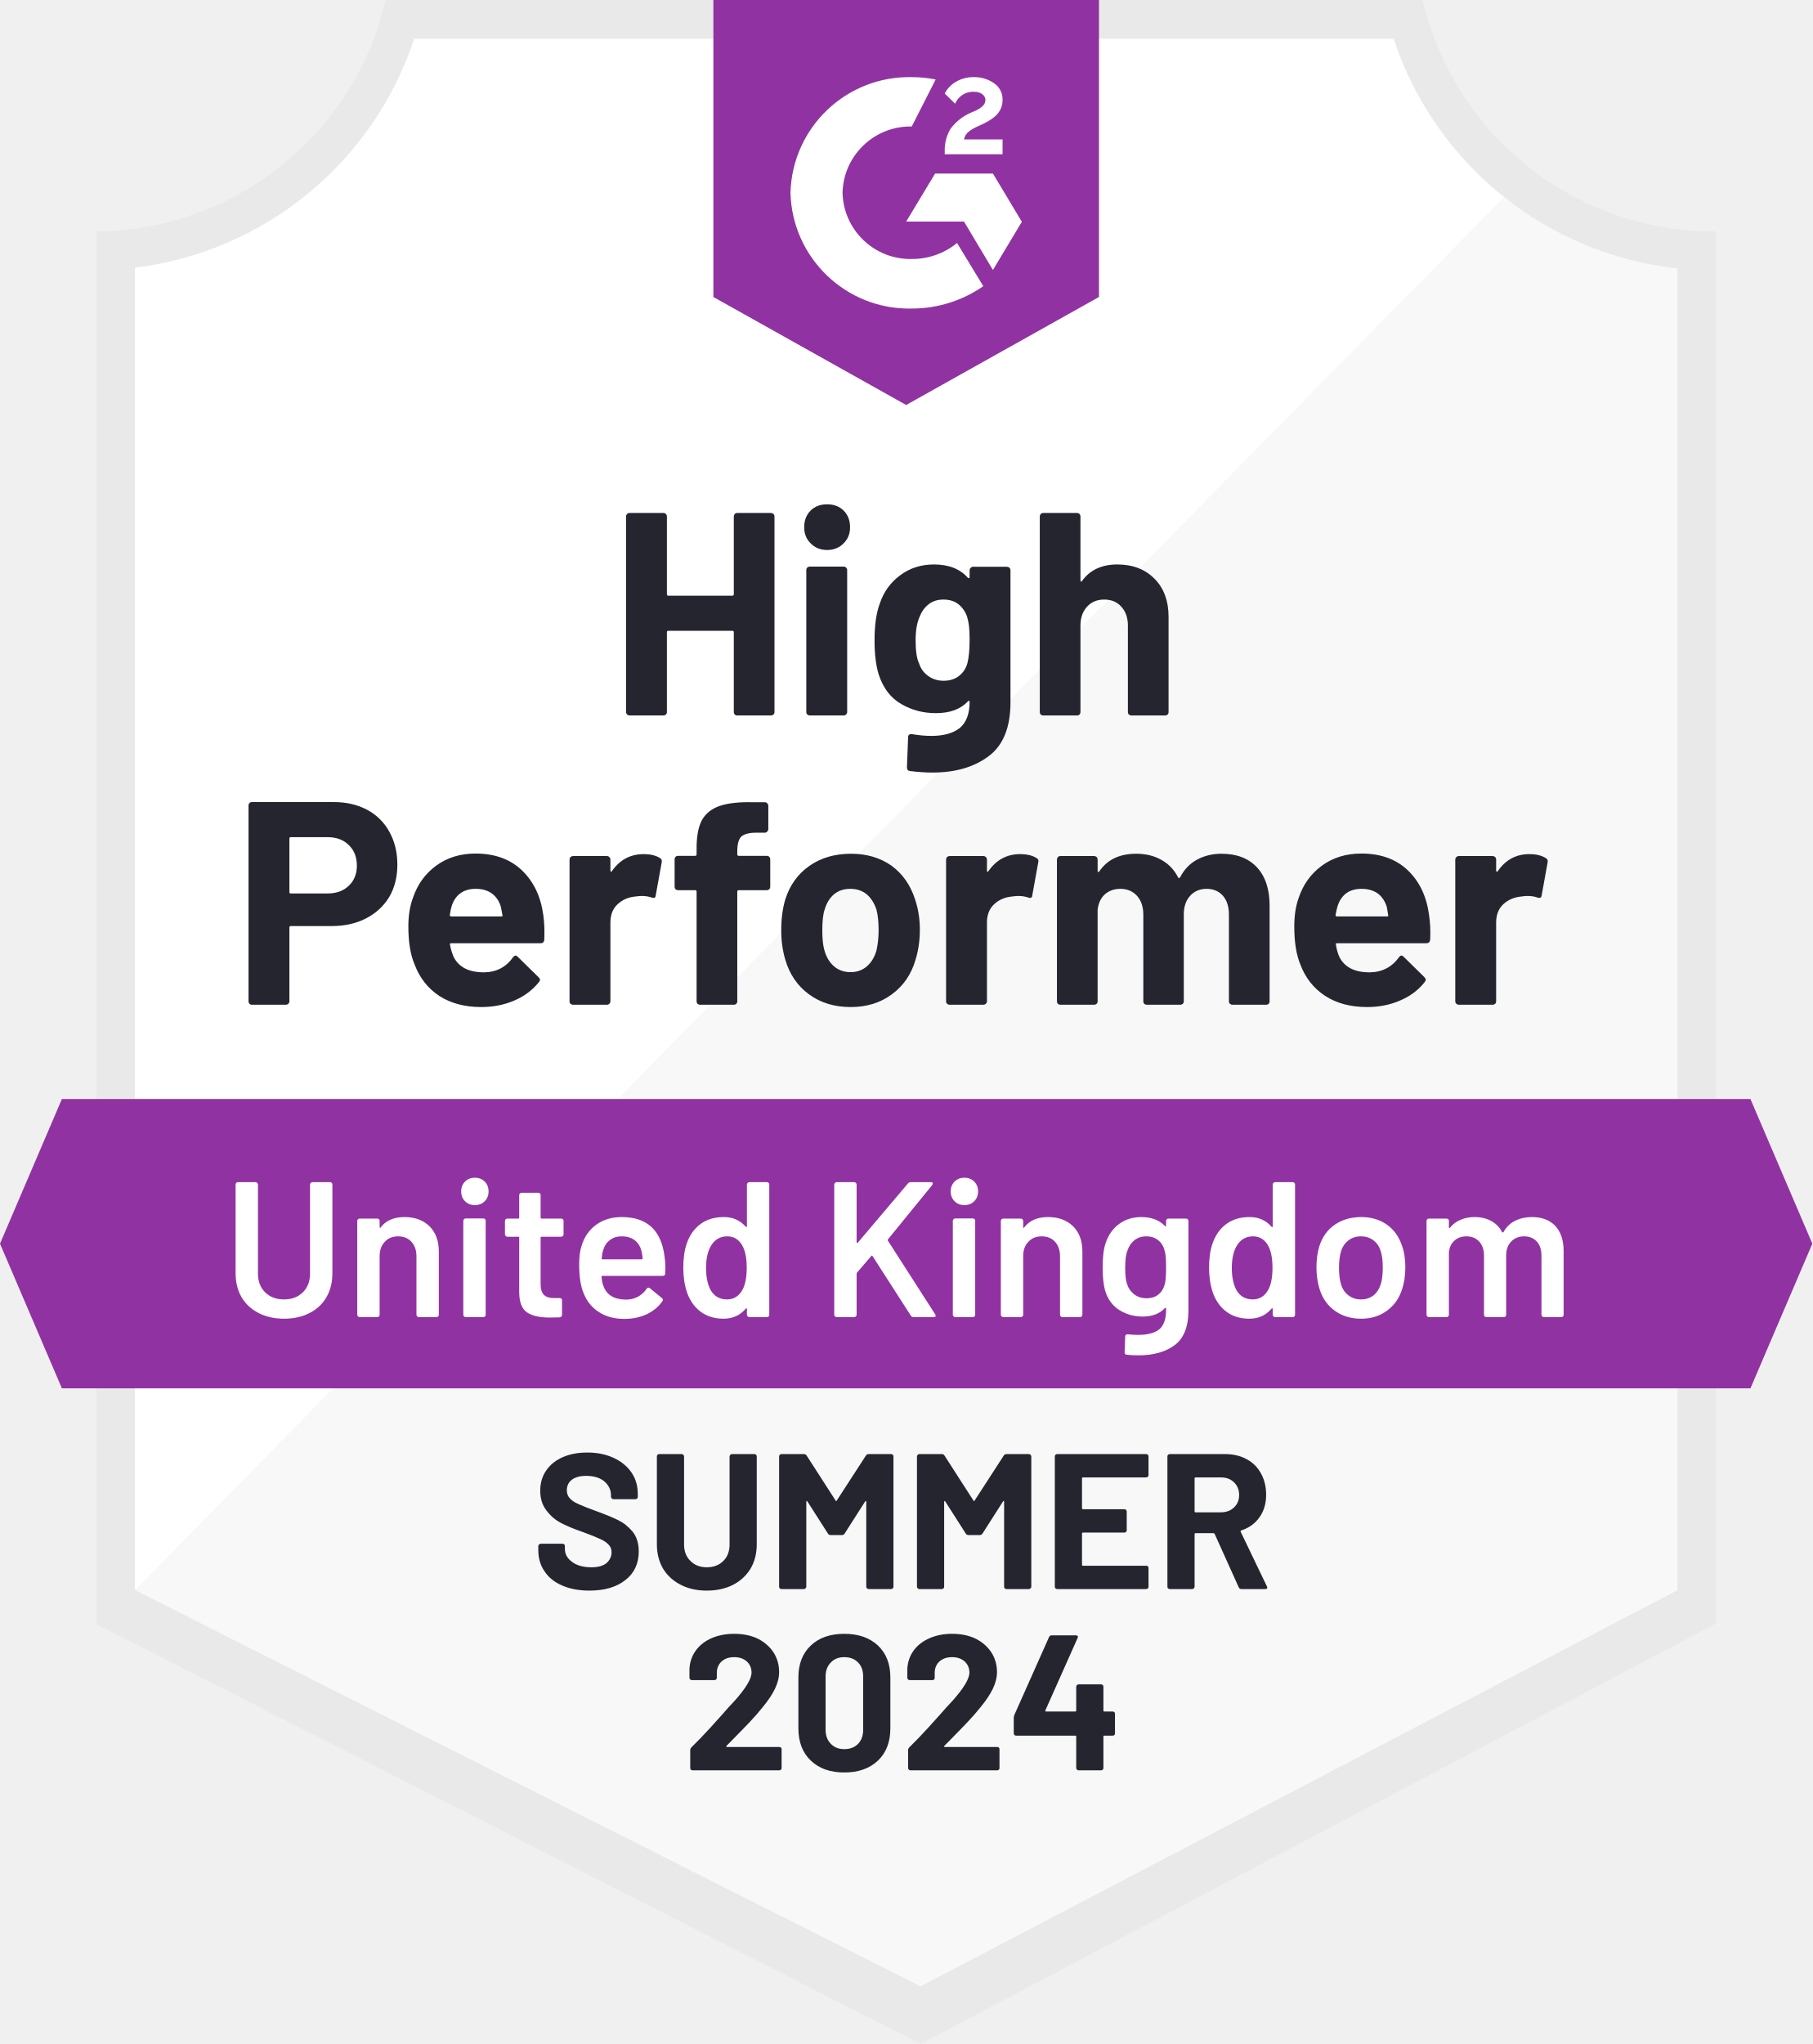
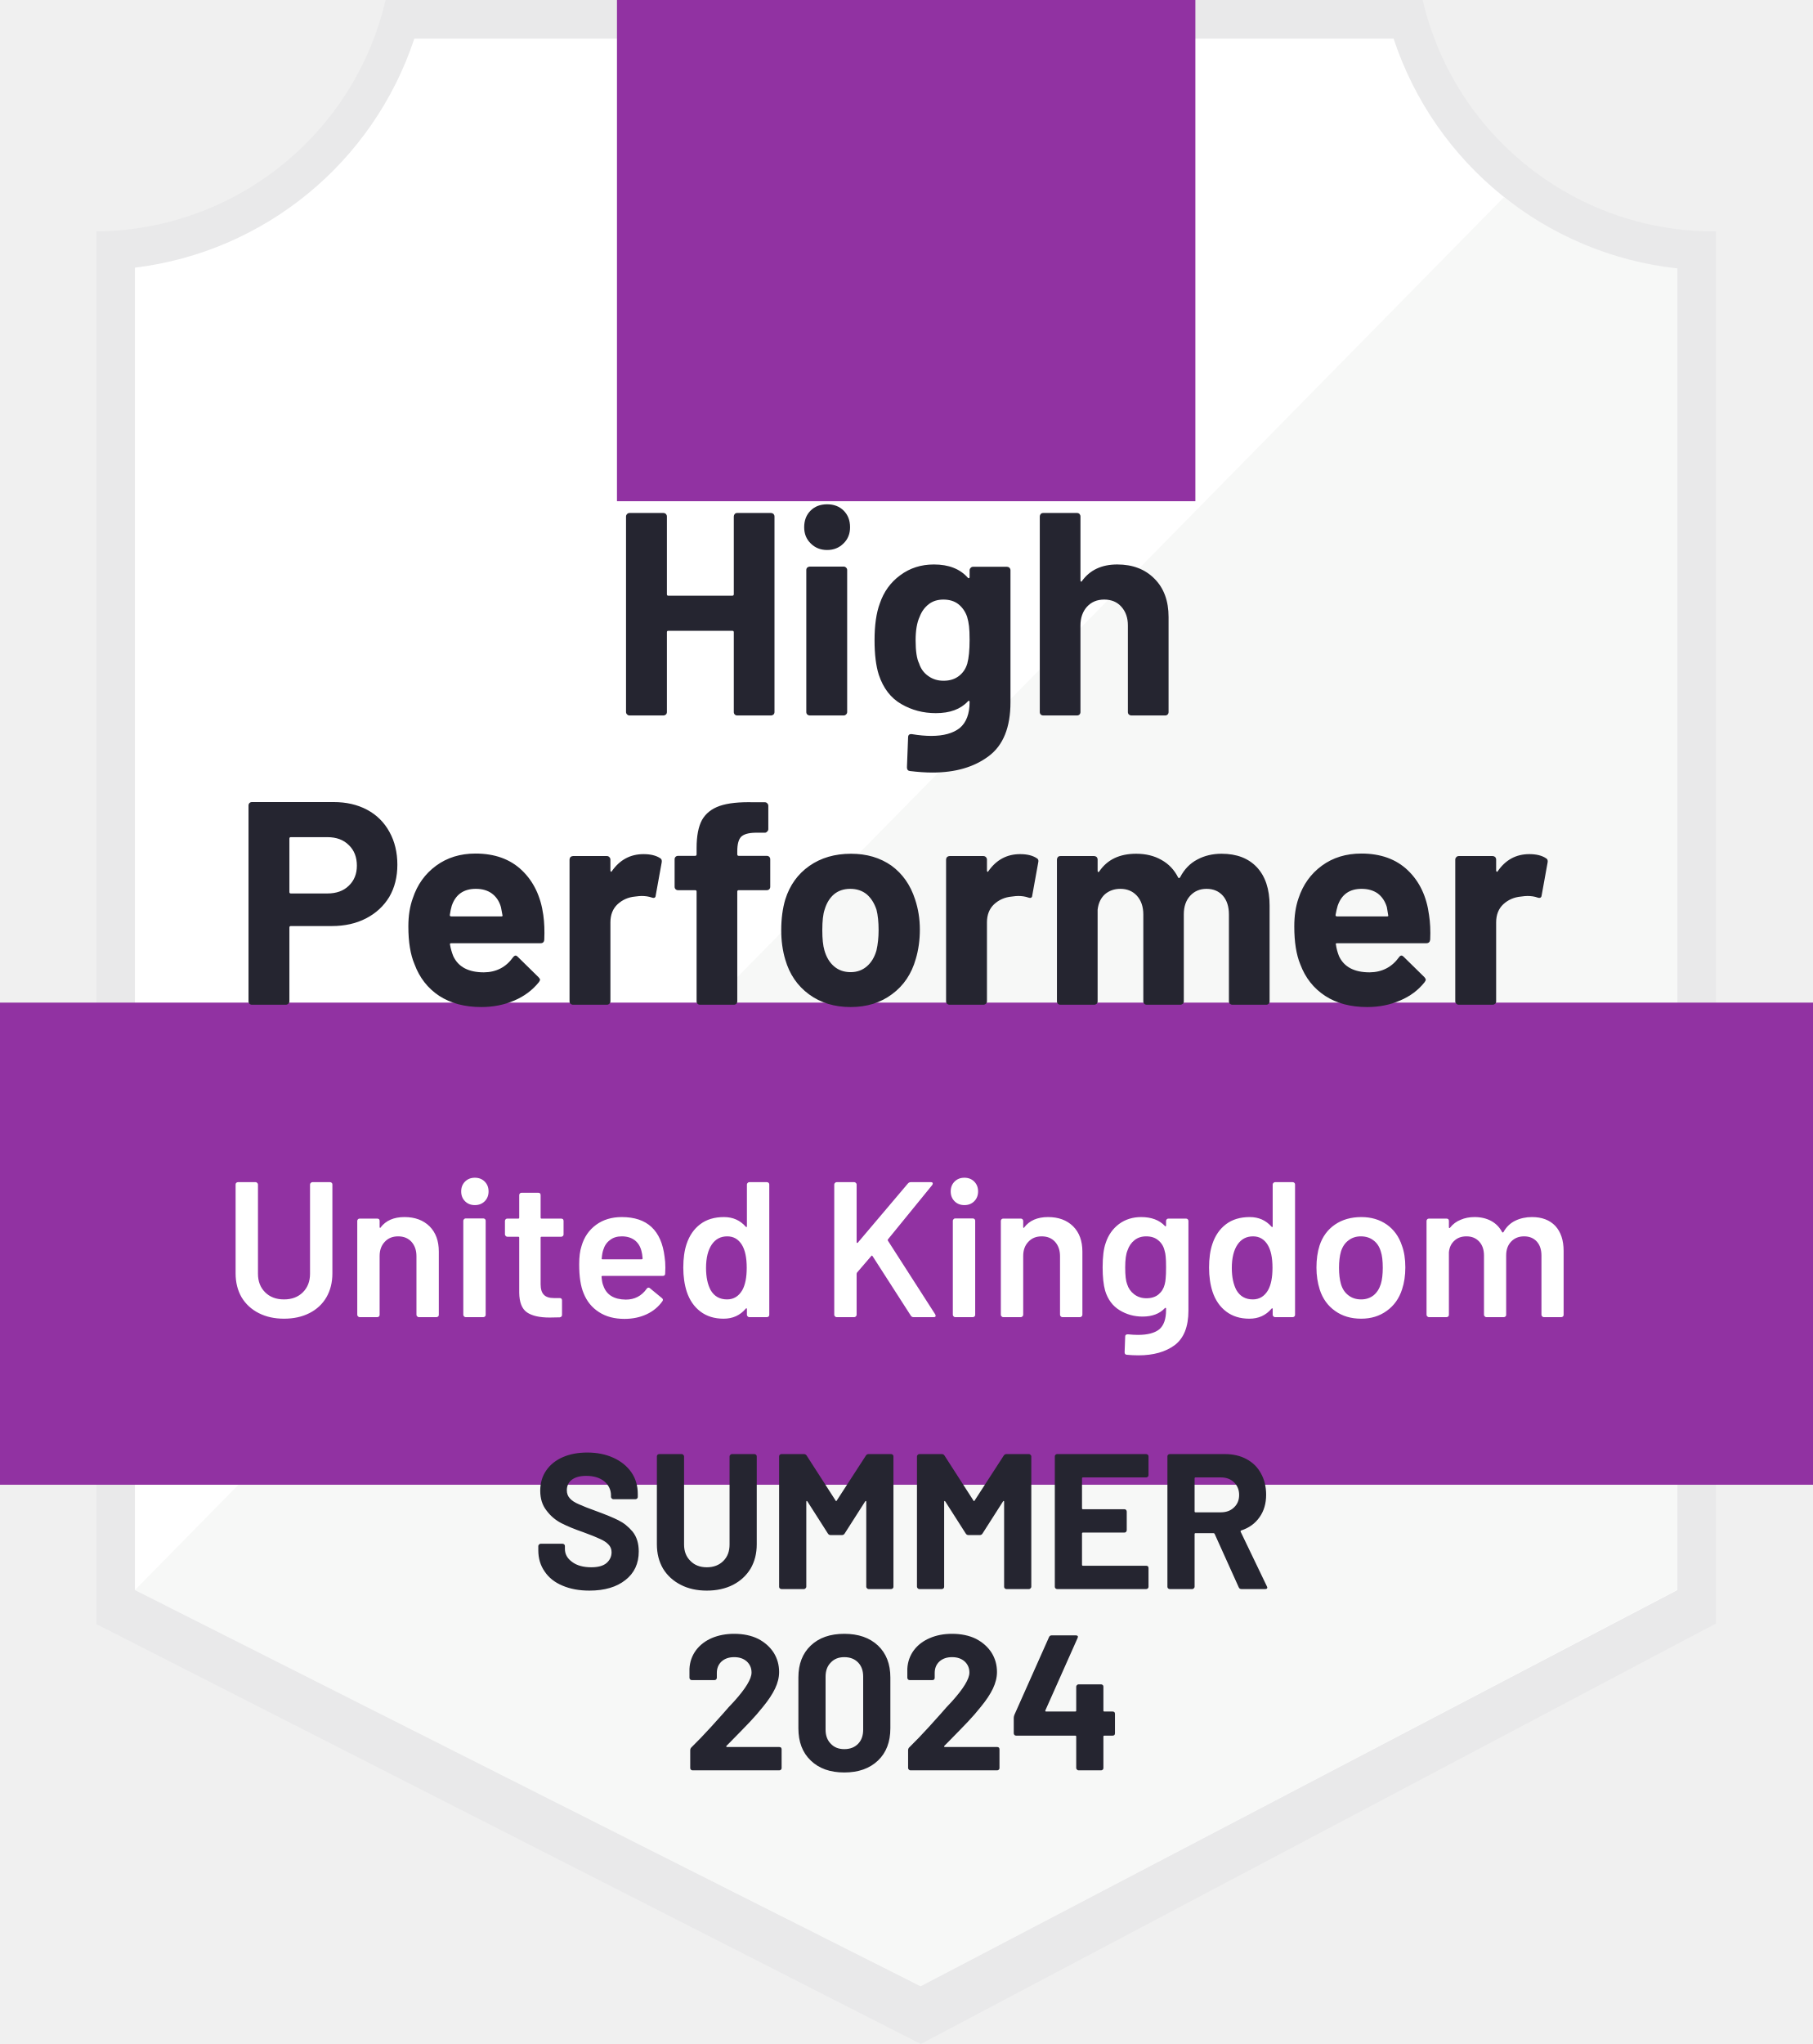
<svg xmlns="http://www.w3.org/2000/svg" id="Layer_1" data-name="Layer 1" viewBox="0 0 94 105.99">
  <g id="container">
    <defs>
-       <clipPath id="clip-path">
+       <clipPath id="clipPath">
        <path d="M90.79 56.99H3.21L0 64.49l3.21 7.5h87.58l3.21-7.5-3.21-7.5z" class="cls-1" />
      </clipPath>
-       <clipPath id="clip-path-2">
+       <clipPath id="clipPath-2">
        <path d="M0-1.01h94v122H0z" style="fill:none" />
      </clipPath>
-       <clipPath id="clip-path-3">
+       <clipPath id="clipPath-3">
        <path d="m47 21 10-5.6V0H37v15.4Zm2-13.14a2.15 2.15 0 0 1 .3-1.18 2.61 2.61 0 0 1 1.06-.84l.24-.1c.41-.2.51-.37.51-.57s-.22-.41-.57-.41a1 1 0 0 0-1 .62L49 4.85a1.49 1.49 0 0 1 .6-.62 1.72 1.72 0 0 1 .89-.23 1.77 1.77 0 0 1 1.06.31 1 1 0 0 1 .45.86c0 .58-.34.93-1 1.25l-.37.17c-.38.19-.57.35-.63.64h2V8h-3ZM51.5 9l1.5 2.5-1.5 2.5-1.5-2.51h-3L48.5 9Zm-4.21-5a6.36 6.36 0 0 1 1.24.12l-1.24 2.44A3.52 3.52 0 0 0 43.7 10a3.52 3.52 0 0 0 3.59 3.43 3.68 3.68 0 0 0 2.35-.83L51 14.84A6.5 6.5 0 0 1 47.29 16 6.16 6.16 0 0 1 41 10a6.16 6.16 0 0 1 6.29-6Z" class="cls-1" />
      </clipPath>
-       <style>.cls-1{fill:none;clip-rule:evenodd}.cls-7{clip-path:url(#clip-path-2)}</style>
+       <style>.cls-1{fill:none;clip-rule:evenodd}.cls-7{clipPath:url(#clipPath-2)}</style>
    </defs>
    <path d="M47.82 103 6.63 82.45V13.88A17.67 17.67 0 0 0 21.29 2h51.34A17.69 17.69 0 0 0 87.5 13.92v68.53Z" style="fill:#fff" />
    <path d="M7 82.45 47.74 103 87 82.43V13.92a19.46 19.46 0 0 1-9-3.69Z" style="fill:#f7f8f7" />
    <path d="M89 12h-.13A15.51 15.51 0 0 1 73.79 0H20A15.53 15.53 0 0 1 5 12v72.22l1.42.72 40.14 20.44 1.2.61 1.19-.63 38.66-20.44 1.39-.73V14Zm-41.26 91L7 82.45V13.88A17.5 17.5 0 0 0 21.49 2h50.79A17.52 17.52 0 0 0 87 13.92v68.53Z" style="fill:#e9e9ea" />
-     <g class="cls-7" style="clip-path:url(#clip-path)">
+     <g class="cls-7" style="clipPath:url(#clipPath)">
      <path id="banner" fill="#9132a2" d="M-5 51.99H99v25H-5z" class="cls-8" />
    </g>
-     <g class="cls-7" style="clip-path:url(#clip-path-3)">
+     <g class="cls-7" style="clipPath:url(#clipPath-3)">
      <path id="logo" fill="#9132a2" d="M32-5.01h30v31H32z" class="cls-10" />
    </g>
    <path fill="#252530" d="M5.25-10.51q.99 0 1.74.4t1.16 1.15q.41.74.41 1.7 0 .95-.42 1.67-.43.71-1.2 1.11-.77.4-1.78.4H3.03q-.07 0-.07.08v3.82q0 .08-.06.13-.05.05-.13.05H1.02Q.94 0 .89-.05T.84-.18v-10.15q0-.08.05-.13t.13-.05h4.23Zm-.32 4.74q.7 0 1.11-.4.42-.4.42-1.04 0-.67-.42-1.07-.41-.41-1.11-.41h-1.9q-.07 0-.07.08v2.76q0 .08.07.08h1.9Zm11.2 1.12q.08.57.05 1.27-.01.19-.19.19h-4.63q-.09 0-.07.07.05.3.17.6.39.84 1.59.84.96-.01 1.51-.78.07-.09.14-.09.04 0 .1.06l1.08 1.06q.08.08.08.14 0 .03-.06.12-.5.62-1.27.95-.79.34-1.72.34-1.28 0-2.18-.58-.89-.59-1.28-1.64-.32-.75-.32-1.96 0-.83.23-1.46.35-1.06 1.21-1.69.86-.63 2.04-.63 1.5 0 2.41.87.91.87 1.11 2.32Zm-3.5-1.36q-.95 0-1.25.88-.06.2-.1.48 0 .07.08.07h2.59q.09 0 .06-.07-.08-.43-.08-.42-.13-.45-.47-.7-.33-.24-.83-.24Zm8.7-1.8q.54 0 .86.21.11.06.08.22l-.31 1.71q-.01.18-.21.11-.23-.08-.52-.08-.12 0-.34.03-.53.05-.91.4-.37.35-.37.94v4.09q0 .08-.06.13-.05.05-.12.05h-1.76q-.07 0-.13-.05-.05-.05-.05-.13v-7.35q0-.07.05-.13.06-.05.13-.05h1.76q.07 0 .12.05.06.06.06.13v.57q0 .04.03.06.02.02.04-.02.62-.89 1.65-.89Zm6.39.09q.08 0 .13.05t.05.13v1.42q0 .08-.05.13t-.13.05h-1.45q-.08 0-.08.07v5.69q0 .08-.05.13t-.13.05h-1.75q-.08 0-.13-.05t-.05-.13v-5.69q0-.07-.08-.07h-.88q-.08 0-.13-.05t-.05-.13v-1.42q0-.08.05-.13t.13-.05H24q.08 0 .08-.08v-.33q0-.93.28-1.45.29-.51.92-.73.64-.22 1.77-.19h.57q.07 0 .12.05.06.06.06.13v1.21q0 .08-.06.13-.05.06-.12.06h-.5q-.52.01-.73.21-.2.21-.2.75v.16q0 .08.08.08h1.45ZM32.07.12q-1.26 0-2.16-.66-.9-.66-1.23-1.8-.21-.7-.21-1.53 0-.88.21-1.59.35-1.11 1.25-1.74.9-.63 2.16-.63 1.22 0 2.1.62.86.63 1.22 1.74.25.75.25 1.57 0 .81-.21 1.52-.33 1.17-1.23 1.83-.89.67-2.15.67Zm0-1.81q.49 0 .84-.3t.5-.83q.11-.48.11-1.05 0-.63-.11-1.06-.17-.51-.51-.8-.35-.28-.85-.28t-.84.28q-.34.29-.49.8-.12.35-.12 1.06 0 .68.11 1.05.15.53.5.83.35.3.86.3Zm8.79-6.12q.54 0 .86.21.12.06.08.22l-.31 1.71q-.01.18-.21.11-.23-.08-.52-.08-.12 0-.33.03-.54.05-.92.4-.37.35-.37.94v4.09q0 .08-.06.13-.05.05-.13.05H37.2q-.07 0-.13-.05-.05-.05-.05-.13v-7.35q0-.07.05-.13.06-.05.13-.05h1.75q.08 0 .13.05.06.06.06.13v.57q0 .04.02.06.04.02.05-.02.62-.89 1.65-.89Zm10.45-.02q1.17 0 1.83.7.66.71.66 1.99v4.96q0 .08-.05.13t-.12.05h-1.76q-.07 0-.13-.05-.05-.05-.05-.13v-4.5q0-.61-.31-.97-.32-.36-.85-.36-.52 0-.85.36-.33.36-.33.96v4.51q0 .08-.05.13-.06.05-.13.05h-1.74q-.08 0-.13-.05t-.05-.13v-4.5q0-.6-.33-.97-.33-.36-.86-.36-.47 0-.8.28-.32.29-.38.8v4.75q0 .08-.05.13-.06.05-.13.05h-1.75q-.08 0-.13-.05t-.05-.13v-7.35q0-.07.05-.13.05-.05.13-.05h1.75q.07 0 .13.05.05.06.05.13v.59q0 .04.03.06.03.01.06-.04.62-.91 1.91-.91.75 0 1.31.32.56.31.86.9.04.09.11 0 .32-.62.89-.92.56-.3 1.26-.3Zm10.76 3.18q.09.57.06 1.27-.02.19-.2.19H57.3q-.09 0-.06.07.04.3.16.6.39.84 1.59.84.96-.01 1.52-.78.06-.09.13-.09.05 0 .11.06l1.08 1.06q.07.08.07.14 0 .03-.06.12-.49.62-1.27.95-.78.34-1.71.34-1.29 0-2.18-.58-.9-.59-1.29-1.64-.31-.75-.31-1.96 0-.83.22-1.46.35-1.06 1.21-1.69.86-.63 2.05-.63 1.5 0 2.41.87.91.87 1.1 2.32Zm-3.5-1.36q-.94 0-1.24.88-.06.2-.11.48 0 .07.08.07h2.59q.09 0 .06-.07-.07-.43-.07-.42-.14-.45-.47-.7-.34-.24-.84-.24Zm8.7-1.8q.54 0 .86.21.12.06.09.22l-.31 1.71q-.02.18-.22.11-.22-.08-.52-.08-.12 0-.33.03-.54.05-.92.4-.37.35-.37.94v4.09q0 .08-.05.13-.06.05-.13.05h-1.76q-.07 0-.12-.05-.06-.05-.06-.13v-7.35q0-.07.06-.13.05-.05.12-.05h1.76q.07 0 .13.05.05.06.05.13v.57q0 .04.03.06.03.02.05-.02.61-.89 1.64-.89Z" transform="translate(12.05 52.1)" />
    <path fill="#252530" d="M6.5-10.32q0-.07.05-.13.05-.05.12-.05h1.76q.07 0 .13.05.05.06.05.13V-.18q0 .08-.05.13Q8.5 0 8.43 0H6.67q-.07 0-.12-.05Q6.5-.1 6.5-.18v-4.14q0-.07-.08-.07H3.1q-.07 0-.07.07v4.14q0 .08-.05.13-.06.05-.13.05H1.09q-.07 0-.12-.05Q.91-.1.91-.18v-10.14q0-.07.06-.13.05-.05.12-.05h1.76q.07 0 .13.05.05.06.05.13v4.03q0 .08.07.08h3.32q.08 0 .08-.08v-4.03Zm4.84 1.74q-.51 0-.85-.34-.34-.33-.34-.84 0-.53.33-.86.33-.33.86-.33t.86.33q.33.33.33.86 0 .51-.34.84-.34.34-.85.34ZM10.44 0q-.07 0-.13-.05-.05-.05-.05-.13v-7.36q0-.08.05-.13.06-.05.13-.05h1.76q.07 0 .12.05.06.05.06.13v7.36q0 .08-.06.13-.05.05-.12.05h-1.76Zm8.29-7.53q0-.07.06-.13.05-.05.12-.05h1.76q.07 0 .13.05.05.06.05.13v6.84q0 1.96-1.13 2.8-1.13.85-2.92.85-.53 0-1.17-.08-.15-.02-.15-.19l.06-1.55q0-.2.21-.17.54.09.99.09.96 0 1.48-.41.51-.43.51-1.35 0-.05-.03-.06-.03-.01-.06.03-.57.61-1.66.61-.98 0-1.79-.47-.82-.47-1.17-1.52-.22-.69-.22-1.79 0-1.17.27-1.9.31-.92 1.06-1.47.75-.56 1.75-.56 1.15 0 1.76.69.03.03.06.02.03-.01.03-.05v-.36Zm-.12 4.84q.12-.44.12-1.23 0-.46-.03-.71-.03-.26-.1-.49-.14-.4-.45-.65-.31-.24-.78-.24-.45 0-.76.24-.32.25-.47.65-.21.45-.21 1.22 0 .84.18 1.2.13.41.47.65.34.25.8.25.48 0 .8-.25.31-.24.43-.64Zm7.78-5.14q1.2 0 1.93.74.73.73.73 1.99v4.92q0 .08-.05.13t-.12.05h-1.76q-.07 0-.13-.05-.05-.05-.05-.13v-4.49q0-.59-.34-.97-.33-.37-.89-.37-.55 0-.89.37-.34.38-.34.97v4.49q0 .08-.05.13T24.3 0h-1.75q-.08 0-.13-.05t-.05-.13v-10.14q0-.07.05-.13.05-.05.13-.05h1.75q.08 0 .13.05.05.06.05.13V-7q0 .04.03.06.03.01.04-.02.62-.87 1.84-.87Z" transform="translate(31.56 37.1)" />
    <path fill="#fff" d="M3.18.08q-.74 0-1.31-.29Q1.3-.5.98-1.03.67-1.57.67-2.27v-4.61q0-.05.03-.08Q.74-7 .79-7h.92q.05 0 .08.04.04.03.04.08v4.63q0 .59.37.96t.98.37q.61 0 .98-.37t.37-.96v-4.63q0-.05.04-.08Q4.6-7 4.65-7h.92q.05 0 .09.04.03.03.03.08v4.61q0 .7-.31 1.24-.31.53-.88.82-.57.29-1.32.29Zm6.25-5.27q.81 0 1.3.48.48.48.48 1.31v3.28q0 .05-.03.08-.04.04-.09.04h-.92q-.05 0-.08-.04-.04-.03-.04-.08v-3.04q0-.46-.26-.75-.26-.28-.69-.28-.43 0-.69.28-.27.28-.27.74v3.05q0 .05-.03.08-.04.04-.09.04H7.1q-.05 0-.08-.04-.04-.03-.04-.08v-4.87q0-.05.04-.09.03-.03.08-.03h.92q.05 0 .09.03.03.04.03.09v.32q0 .03.02.04.02.01.03-.02.41-.54 1.24-.54Zm3.65-.62q-.31 0-.51-.2t-.2-.51q0-.31.2-.51t.51-.2q.31 0 .51.2t.2.51q0 .31-.2.51t-.51.2ZM12.6 0q-.05 0-.08-.04-.04-.03-.04-.08V-5q0-.05.04-.08.03-.04.08-.04h.92q.05 0 .09.04.03.03.03.08v4.88q0 .05-.03.08-.04.04-.09.04h-.92Zm5.08-4.29q0 .05-.03.08-.04.04-.09.04h-1.02q-.05 0-.05.05v2.41q0 .38.17.55.16.17.52.17h.3q.05 0 .09.03.03.04.03.09v.75q0 .11-.12.13l-.52.01q-.79 0-1.18-.27-.39-.27-.4-1.02v-2.85q0-.05-.05-.05h-.57q-.05 0-.08-.04-.04-.03-.04-.08v-.7q0-.05.04-.09.03-.03.08-.03h.57q.05 0 .05-.05v-1.17q0-.05.04-.09.03-.03.08-.03h.87q.05 0 .09.03.03.04.03.09v1.17q0 .05.05.05h1.02q.05 0 .09.03.03.04.03.09v.7Zm5.24 1.16q.04.25.04.56l-.01.31q0 .12-.12.12H19.7q-.05 0-.05.05.03.33.09.45.24.72 1.17.73.68 0 1.08-.56.04-.06.1-.06.04 0 .07.03l.62.51q.09.07.03.16-.31.44-.82.68-.52.24-1.15.24-.78 0-1.32-.35-.55-.35-.8-.98-.23-.54-.23-1.5 0-.58.12-.94.2-.7.76-1.11.55-.4 1.33-.4 1.97 0 2.22 2.06ZM20.7-4.19q-.37 0-.61.19-.25.18-.35.51-.06.17-.08.44-.02.05.04.05h2.03q.05 0 .05-.05-.02-.25-.06-.38-.09-.36-.35-.56-.27-.2-.67-.2Zm6.49-2.69q0-.05.04-.08.03-.04.08-.04h.92q.05 0 .09.04.03.03.03.08v6.76q0 .05-.03.08-.04.04-.09.04h-.92q-.05 0-.08-.04-.04-.03-.04-.08v-.3q0-.03-.02-.04-.02-.01-.04.02-.44.52-1.15.52t-1.2-.37q-.49-.37-.71-1.03-.18-.56-.18-1.25 0-.71.17-1.22.22-.66.71-1.03T26-5.19q.69 0 1.13.5.02.02.04.02.02-.01.02-.04v-2.17Zm-.24 5.48q.23-.41.23-1.16 0-.78-.25-1.19-.27-.44-.76-.44-.51 0-.8.42-.3.44-.3 1.22 0 .7.24 1.15.28.48.85.48.51 0 .79-.48ZM31.84 0q-.05 0-.08-.04-.04-.03-.04-.08v-6.76q0-.05.04-.08.03-.04.08-.04h.92q.05 0 .08.04.04.03.04.08v2.99q0 .03.02.04.02.01.04-.01l2.6-3.07q.06-.07.15-.07h1.04q.1 0 .1.07 0 .03-.03.08l-2.29 2.81q-.03.04-.01.07l2.46 3.83q.02.06.02.07 0 .07-.1.07h-1.05q-.09 0-.14-.08l-1.98-3.08q-.04-.06-.07-.01l-.74.86q-.02.04-.02.07v2.12q0 .05-.04.08-.03.04-.08.04h-.92Zm6.63-5.81q-.31 0-.51-.2t-.2-.51q0-.31.2-.51t.51-.2q.31 0 .51.2t.2.51q0 .31-.2.51t-.51.2ZM37.99 0q-.05 0-.08-.04-.04-.03-.04-.08V-5q0-.05.04-.08.03-.04.08-.04h.92q.05 0 .09.04.03.03.03.08v4.88q0 .05-.03.08-.04.04-.09.04h-.92Zm4.82-5.19q.81 0 1.3.48.48.48.48 1.31v3.28q0 .05-.04.08-.03.04-.08.04h-.92q-.05 0-.08-.04-.04-.03-.04-.08v-3.04q0-.46-.26-.75-.26-.28-.69-.28-.43 0-.69.28-.27.28-.27.74v3.05q0 .05-.04.08-.03.04-.08.04h-.92q-.05 0-.08-.04-.04-.03-.04-.08v-4.87q0-.05.04-.09.03-.03.08-.03h.92q.05 0 .08.03.04.04.04.09v.32q0 .03.02.04.02.01.03-.02.41-.54 1.24-.54Zm6.12.2q0-.05.04-.09.03-.03.08-.03h.92q.05 0 .08.03.04.04.04.09v4.65q0 1.25-.71 1.79-.72.53-1.88.53-.31 0-.61-.03-.11-.01-.11-.13l.03-.82q0-.11.14-.11.29.03.52.03.75 0 1.11-.29.35-.3.35-1v-.08q0-.03-.02-.03-.02-.01-.04.01-.41.44-1.16.44-.65 0-1.19-.33-.54-.33-.75-1.01-.13-.47-.13-1.21 0-.83.16-1.27.2-.61.69-.98.49-.36 1.15-.36.79 0 1.23.46.02.03.04.02.02-.01.02-.04v-.24Zm-.07 3.29q.04-.15.05-.32.02-.18.02-.57 0-.38-.02-.55-.01-.16-.06-.32-.08-.33-.33-.53-.24-.2-.62-.2-.36 0-.61.2t-.36.53q-.12.28-.12.88 0 .62.1.87.1.32.36.52.27.21.64.21.39 0 .63-.2t.32-.52Zm5.6-5.18q0-.05.04-.08.03-.04.08-.04h.92q.05 0 .09.04.03.03.03.08v6.76q0 .05-.03.08-.04.04-.09.04h-.92q-.05 0-.08-.04-.04-.03-.04-.08v-.3q0-.03-.02-.04-.02-.01-.04.02-.44.52-1.15.52t-1.2-.37q-.49-.37-.71-1.03-.18-.56-.18-1.25 0-.71.17-1.22.22-.66.71-1.03t1.23-.37q.69 0 1.13.5.02.02.04.02.02-.01.02-.04v-2.17Zm-.24 5.48q.23-.41.23-1.16 0-.78-.25-1.19-.27-.44-.76-.44-.51 0-.8.42-.3.44-.3 1.22 0 .7.24 1.15.28.48.85.48.51 0 .79-.48ZM59.05.08q-.79 0-1.35-.4-.57-.4-.8-1.11-.17-.54-.17-1.14 0-.64.16-1.14.23-.7.8-1.09.57-.39 1.37-.39.76 0 1.32.39.55.39.78 1.08.18.48.18 1.14 0 .63-.17 1.14-.23.71-.79 1.11-.56.41-1.33.41Zm0-1q.37 0 .64-.21.26-.21.38-.59.1-.33.1-.84 0-.54-.1-.84-.11-.38-.38-.58-.27-.21-.66-.21-.37 0-.64.21-.27.2-.39.58-.1.35-.1.84t.1.84q.11.38.39.59.27.21.66.21Zm8.86-4.27q.77 0 1.21.46.43.47.43 1.3v3.31q0 .05-.03.08-.04.04-.09.04h-.91q-.05 0-.08-.04-.04-.03-.04-.08v-3.07q0-.46-.24-.73-.25-.27-.66-.27-.41 0-.67.27-.26.27-.26.72v3.08q0 .05-.03.08-.04.04-.09.04h-.91q-.05 0-.08-.04-.04-.03-.04-.08v-3.07q0-.46-.25-.73-.25-.27-.66-.27-.38 0-.62.22-.25.22-.29.6v3.25q0 .05-.03.08-.04.04-.09.04h-.92q-.05 0-.08-.04-.04-.03-.04-.08v-4.87q0-.05.04-.09.03-.03.08-.03h.92q.05 0 .09.03.03.04.03.09v.33q0 .03.02.04.02.01.04-.02.22-.28.55-.41.32-.14.72-.14.49 0 .86.2t.57.58q.03.04.07 0 .22-.4.61-.59.39-.19.87-.19Z" transform="translate(11.55 68.3)" />
    <path fill="#252530" d="M3.01.08q-.8 0-1.4-.26-.6-.25-.92-.73-.33-.47-.33-1.1v-.22q0-.05.04-.08.03-.04.08-.04h1.14q.05 0 .09.04.03.03.03.08v.15q0 .4.37.67.37.28 1 .28.53 0 .79-.22.26-.23.26-.56 0-.24-.16-.4-.16-.17-.44-.29-.27-.13-.87-.35-.67-.23-1.14-.47-.46-.24-.77-.66Q.46-4.49.46-5.1q0-.6.31-1.05.31-.45.86-.69.55-.24 1.27-.24.76 0 1.35.27.6.27.94.76.33.48.33 1.12v.15q0 .05-.03.08-.04.04-.09.04H4.25q-.05 0-.08-.04-.04-.03-.04-.08v-.08q0-.42-.34-.72-.35-.29-.95-.29-.47 0-.74.2-.26.2-.26.55 0 .25.16.42.15.17.46.3.3.14.94.37.71.26 1.11.46.41.2.74.59.32.4.32 1.03 0 .94-.69 1.48-.69.55-1.87.55Zm6.09 0q-.77 0-1.35-.3-.59-.3-.92-.84-.32-.55-.32-1.26v-4.56q0-.05.03-.08.04-.04.09-.04H7.8q.05 0 .08.04.04.03.04.08v4.57q0 .53.33.85.32.33.85.33t.86-.33q.32-.32.32-.85v-4.57q0-.05.04-.08.03-.04.08-.04h1.17q.05 0 .09.04.03.03.03.08v4.56q0 .71-.32 1.26-.33.54-.91.84-.59.3-1.36.3Zm8.25-7q.05-.08.14-.08h1.17q.05 0 .09.04.03.03.03.08v6.76q0 .05-.03.08-.04.04-.09.04h-1.17q-.05 0-.08-.04-.04-.03-.04-.08v-4.41q0-.04-.02-.04t-.04.03l-1.06 1.66q-.05.08-.14.08h-.59q-.09 0-.14-.08l-1.06-1.66q-.02-.03-.04-.03-.02.01-.02.05v4.4q0 .05-.04.08-.03.04-.08.04h-1.17q-.05 0-.09-.04-.03-.03-.03-.08v-6.76q0-.05.03-.08.04-.04.09-.04h1.17q.09 0 .14.08l1.5 2.33q.03.06.06 0l1.51-2.33Zm7.15 0q.05-.08.14-.08h1.17q.05 0 .08.04.04.03.04.08v6.76q0 .05-.04.08-.03.04-.08.04h-1.17q-.05 0-.09-.04-.03-.03-.03-.08v-4.41q0-.04-.02-.04t-.04.03L23.4-2.88q-.05.08-.14.08h-.59q-.09 0-.14-.08l-1.06-1.66q-.02-.03-.04-.03-.02.01-.02.05v4.4q0 .05-.03.08-.04.04-.09.04h-1.17q-.05 0-.08-.04Q20-.07 20-.12v-6.76q0-.05.04-.08.03-.04.08-.04h1.17q.09 0 .14.08l1.5 2.33q.03.06.06 0l1.51-2.33Zm7.51 1.01q0 .05-.03.08-.04.04-.09.04h-3.28q-.05 0-.05.05v1.55q0 .05.05.05h2.15q.05 0 .08.03.04.04.04.09v.97q0 .05-.04.09-.03.03-.08.03h-2.15q-.05 0-.05.05v1.62q0 .05.05.05h3.28q.05 0 .09.03.03.04.03.09v.97q0 .05-.03.08-.04.04-.09.04h-4.62q-.05 0-.09-.04-.03-.03-.03-.08v-6.76q0-.05.03-.08.04-.04.09-.04h4.62q.05 0 .09.04.03.03.03.08v.97ZM36.83 0q-.1 0-.14-.09l-1.25-2.77q-.02-.04-.06-.04h-.93q-.05 0-.05.05v2.73q0 .05-.04.08-.03.04-.08.04h-1.17q-.05 0-.09-.04-.03-.03-.03-.08v-6.76q0-.05.03-.08.04-.04.09-.04h2.86q.64 0 1.12.26.49.26.75.74.27.48.27 1.11 0 .68-.34 1.16-.34.49-.95.69-.05.02-.03.07l1.36 2.83q.02.04.02.06 0 .08-.11.08h-1.23Zm-2.38-5.79q-.05 0-.05.05v1.71q0 .05.05.05h1.31q.42 0 .68-.25.27-.25.27-.65t-.27-.66q-.26-.25-.68-.25h-1.31Z" transform="translate(27.56 82.4)" />
    <path fill="#252530" d="M2.33-1.27q-.02.02-.01.04t.04.02h2.71q.05 0 .09.03.03.04.03.09v.97q0 .05-.03.08-.04.04-.09.04H.57Q.52 0 .48-.04.45-.07.45-.12v-.92q0-.09.06-.15.49-.48 1-1.04.51-.57.64-.71.28-.33.57-.63.91-1.01.91-1.5 0-.35-.25-.58-.25-.22-.65-.22t-.65.22q-.25.23-.25.6v.25q0 .05-.04.09-.03.03-.08.03H.53q-.05 0-.08-.03-.04-.04-.04-.09v-.47q.03-.54.34-.96.31-.41.82-.63.52-.22 1.16-.22.71 0 1.24.26.52.27.81.72.28.45.28 1 0 .42-.21.86t-.63.95q-.31.39-.67.77-.36.38-1.07 1.1l-.15.15ZM8.44.11q-1.1 0-1.74-.62-.64-.61-.64-1.67v-2.64q0-1.04.64-1.65.64-.61 1.74-.61t1.75.61q.64.61.64 1.65v2.64q0 1.06-.64 1.67-.65.62-1.75.62Zm0-1.21q.45 0 .72-.28.26-.27.26-.73v-2.75q0-.46-.26-.73-.27-.28-.72-.28-.44 0-.7.28-.27.27-.27.73v2.75q0 .46.27.73.26.28.7.28Zm5.19-.17q-.02.02-.01.04t.04.02h2.71q.05 0 .09.03.03.04.03.09v.97q0 .05-.03.08-.04.04-.09.04h-4.5q-.05 0-.08-.04-.04-.03-.04-.08v-.92q0-.09.06-.15.49-.48 1-1.04.51-.57.64-.71.28-.33.57-.63.91-1.01.91-1.5 0-.35-.25-.58-.25-.22-.65-.22t-.65.22q-.25.23-.25.6v.25q0 .05-.03.09-.04.03-.09.03h-1.18q-.05 0-.08-.03-.04-.04-.04-.09v-.47q.03-.54.34-.96.31-.41.83-.63.51-.22 1.15-.22.71 0 1.24.26.52.27.81.72.28.45.28 1 0 .42-.21.86t-.63.95q-.31.39-.67.77-.36.38-1.07 1.1l-.15.15Zm8.73-1.78q.05 0 .09.03.03.04.03.09v1.01q0 .05-.03.09-.04.03-.09.03h-.43q-.05 0-.05.05v1.63q0 .05-.03.08-.04.04-.09.04h-1.17q-.05 0-.08-.04-.04-.03-.04-.08v-1.63q0-.05-.05-.05h-3.07q-.05 0-.08-.03-.04-.04-.04-.09v-.8q0-.06.03-.15l1.8-4.04Q19.1-7 19.2-7h1.25q.07 0 .1.04.02.03-.01.1l-1.67 3.75q-.01.02 0 .04t.03.02h1.52q.05 0 .05-.05v-1.24q0-.05.04-.08.03-.04.08-.04h1.17q.05 0 .09.04.03.03.03.08v1.24q0 .05.05.05h.43Z" transform="translate(35.35 91.8)" />
  </g>
</svg>
